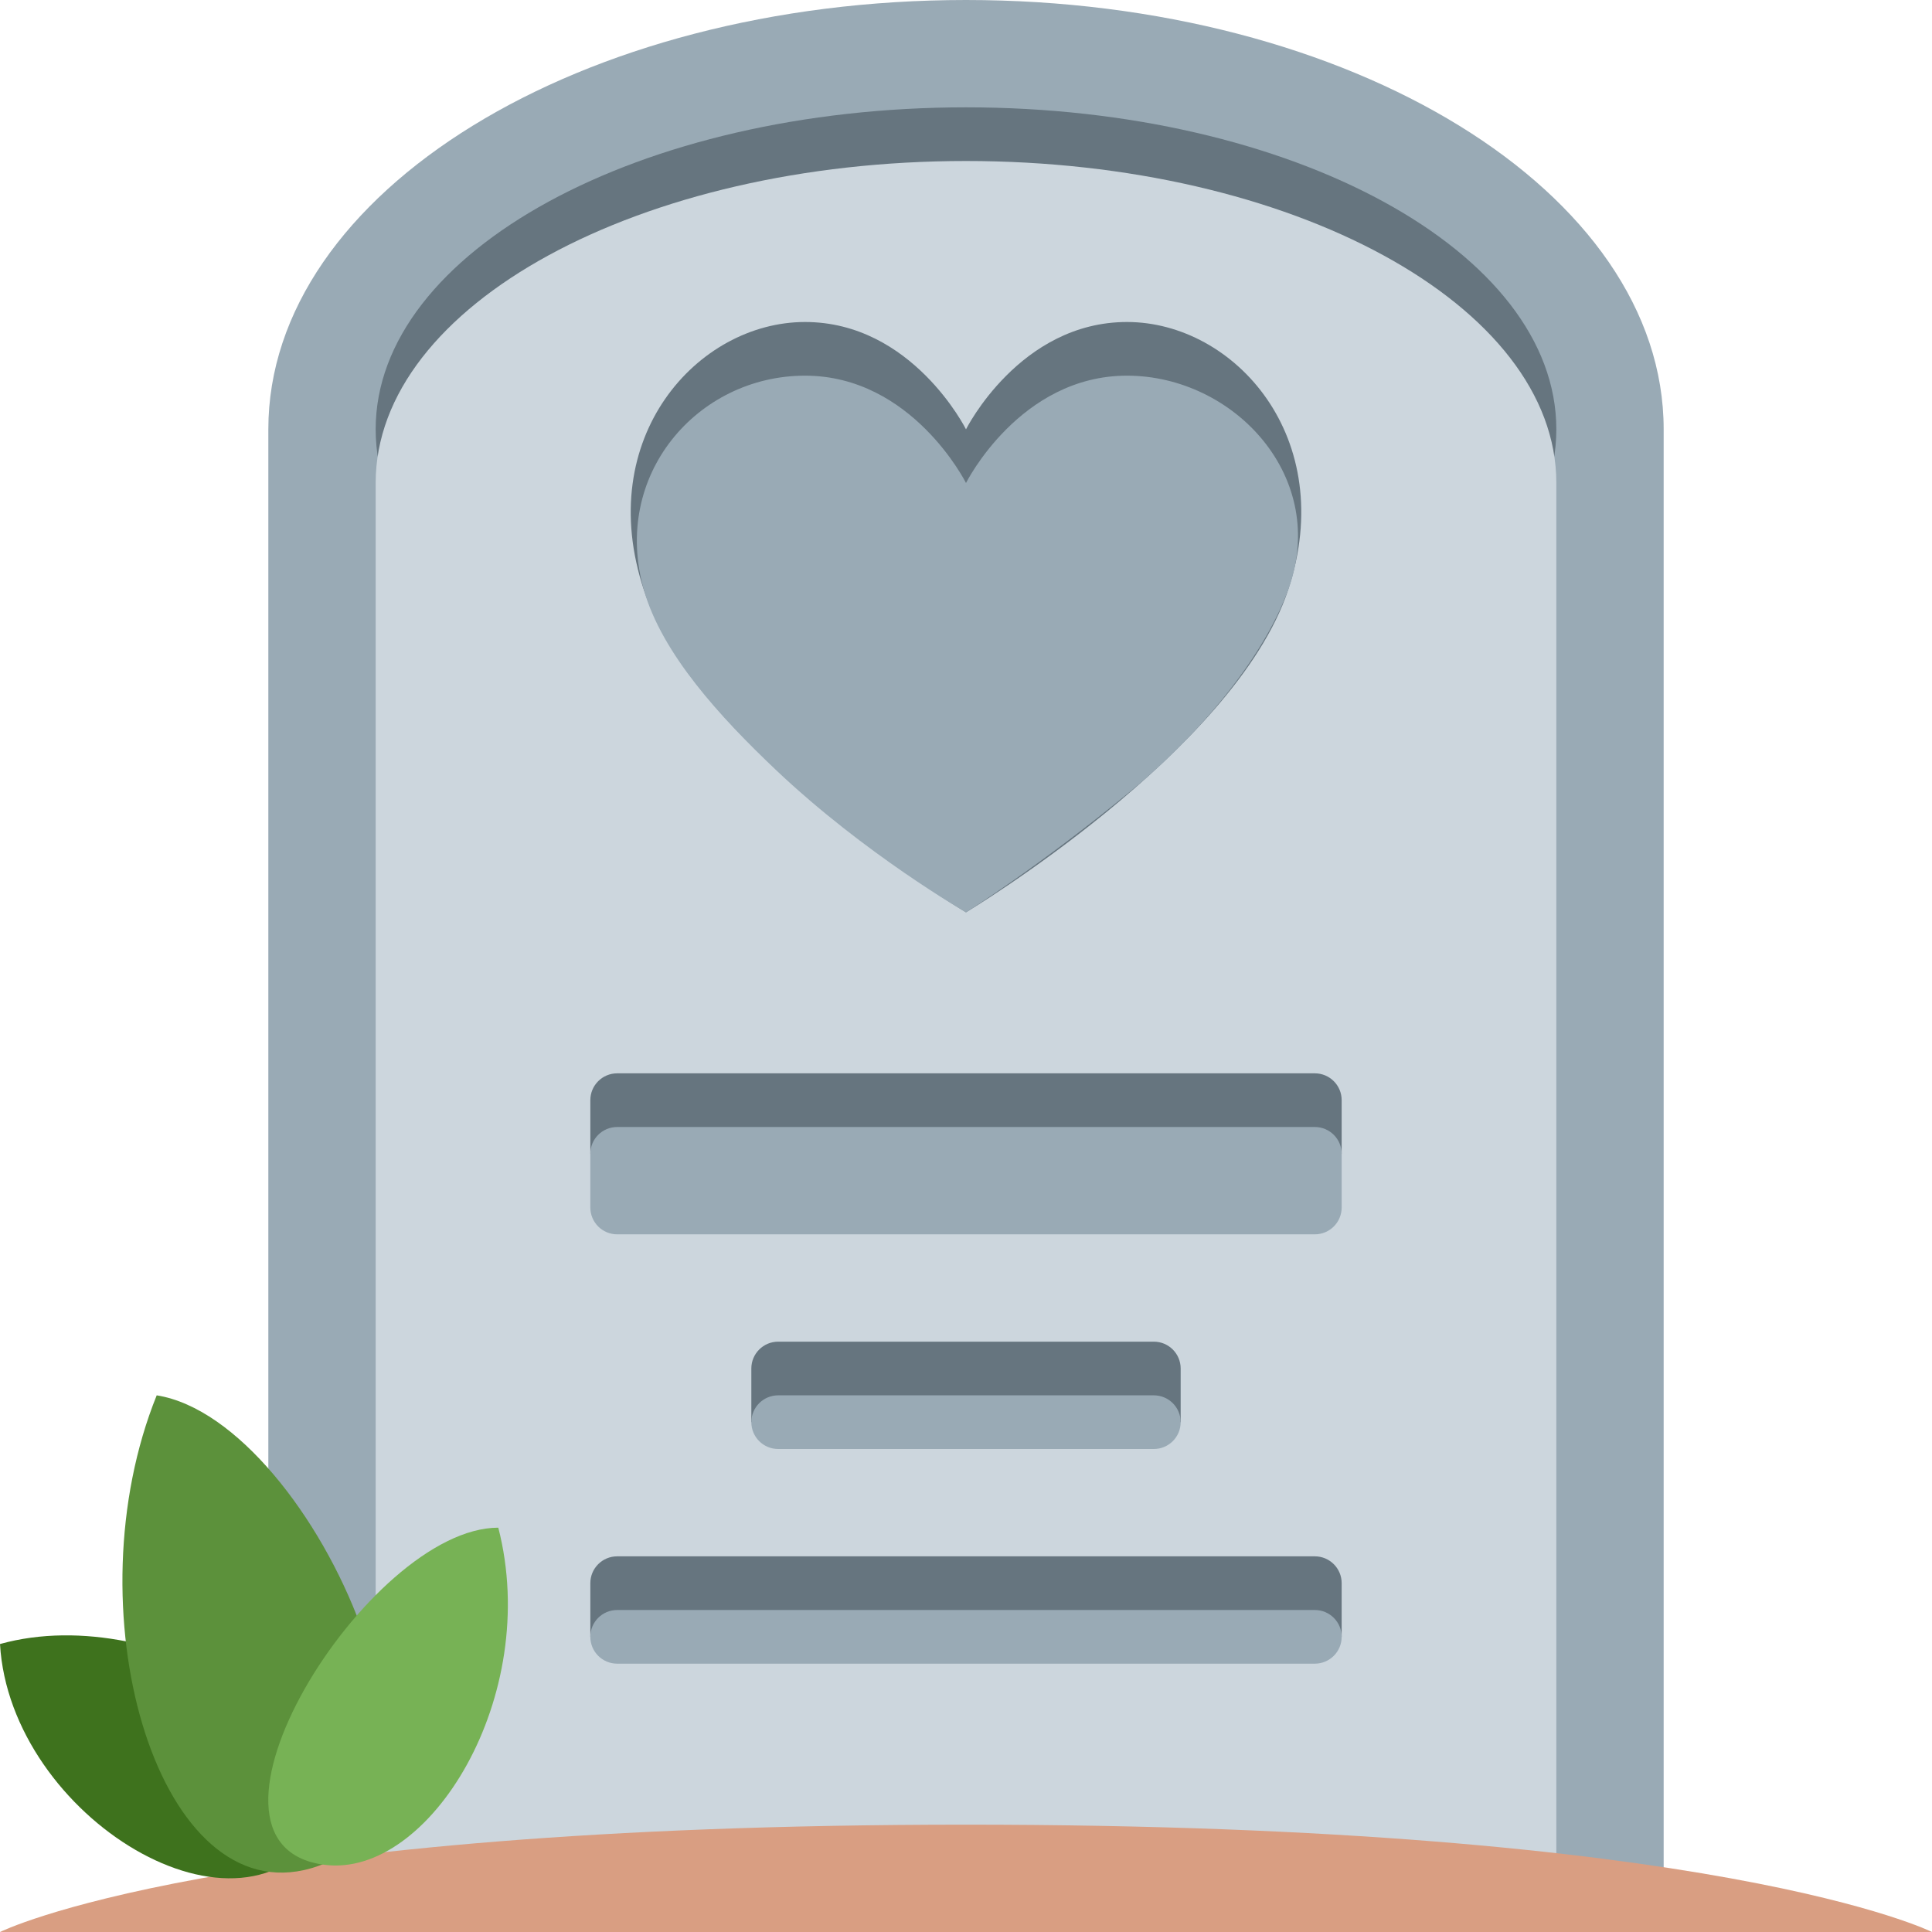
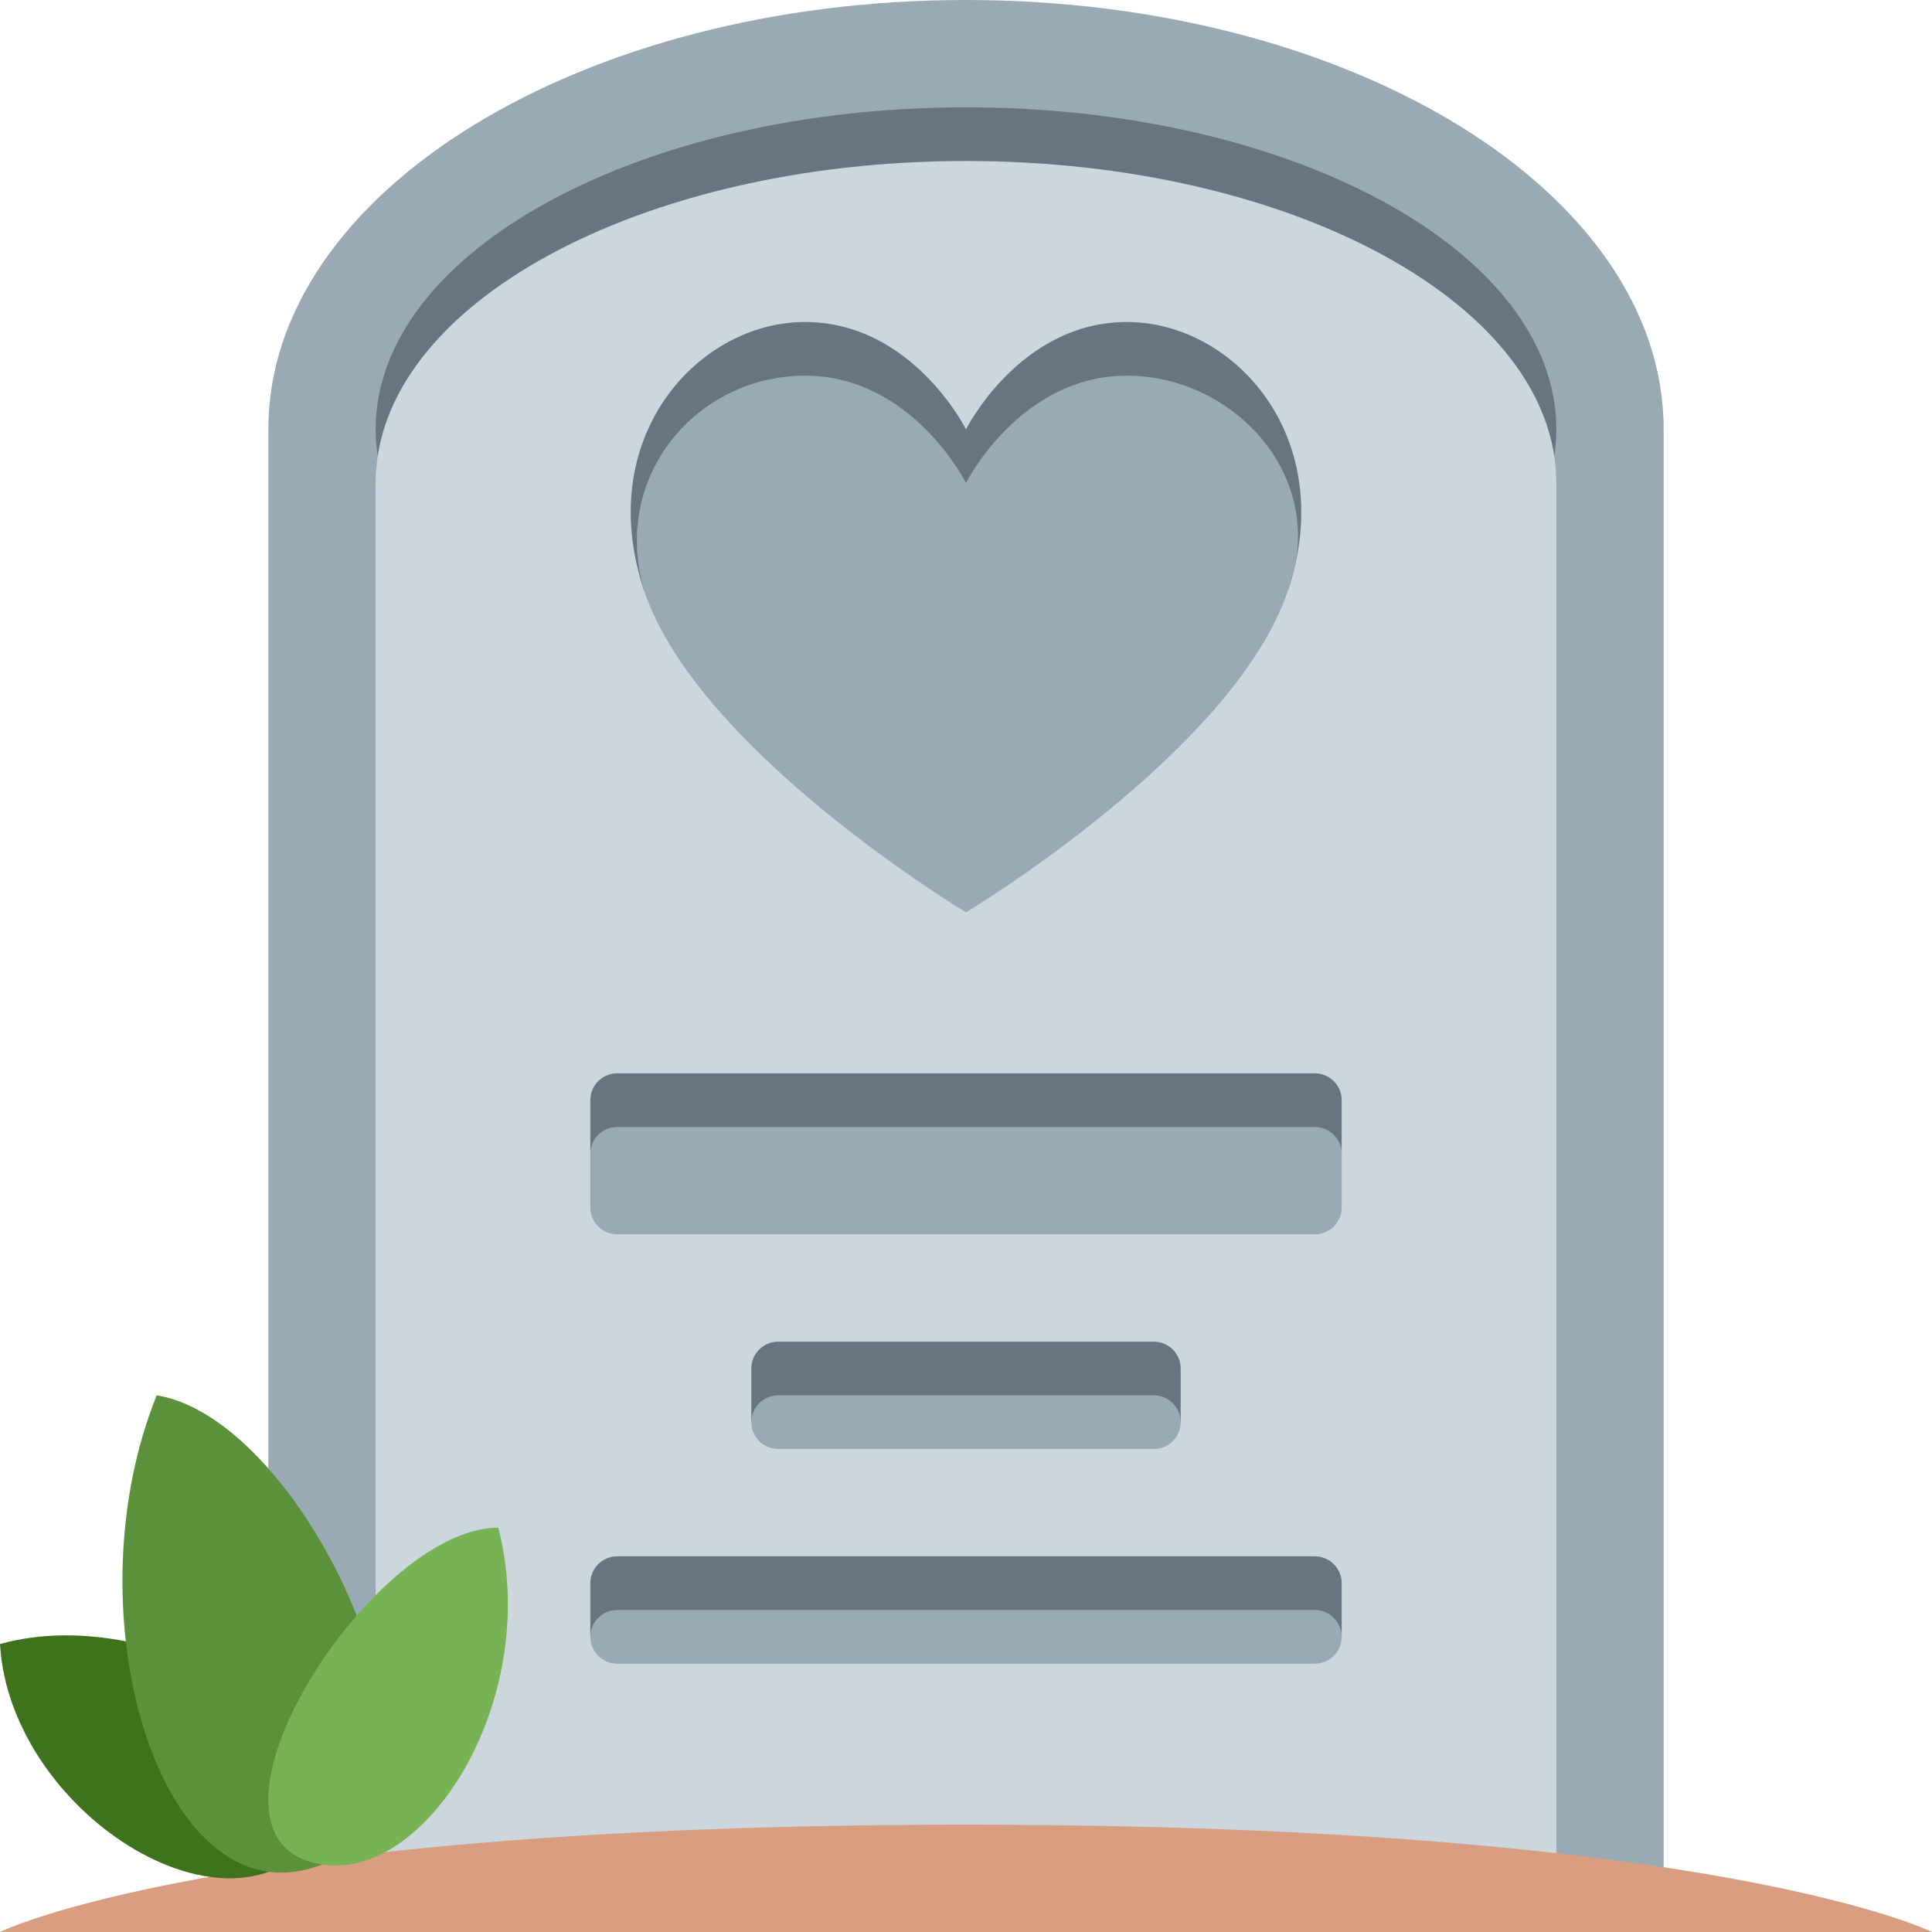
<svg xmlns="http://www.w3.org/2000/svg" viewBox="0 0 36 36">
  <path d="M 5,8 a 13,8 0 01 26,0 v27 h-26 v-27 Z" fill="#99aab5" />
  <ellipse cx="18" cy="8" rx="11" ry="6" fill="#66757F" />
  <path d="M 7,9 a 11,6 0 01 22,0 v26 h-22 v-26 Z" fill="#CCD6DD" />
  <path fill="#66757F" d="M 11,20.5 a 0.5,0.5 0 01 0.5,-0.5 h13 a 0.5,0.5 0 01 0.5,0.5 v1 l -0.5,0.5 h-13 l -0.5,-0.5 v-1 Z" />
  <path fill="#66757F" d="M 14,25.5 a 0.5,0.5 0 01 0.5,-0.5 h7 a 0.5,0.5 0 01 0.5,0.5 v1 h-8 v-1 Z" />
  <path fill="#66757F" d="M 11,29.5 a 0.5,0.5 0 01 0.5,-0.5 h13 a 0.5,0.5 0 01 0.5,0.5 v1 h-14 v-1 Z" />
-   <path d="M 18,8 s 1,-2 3,-2 s 3.949,2.154 3,5 c -1,3 -6,6 -6,6 s -5,-3 -6,-6 c -0.949,-2.846 1,-5 3,-5 s 3,2 3,2 Z" fill="#66757F" />
-   <path d="M 18,9 s 1,-2 3,-2 s 3.777,1.903 3,4 c -0.503,1.357 -1.759,2.771 -2.883,3.701 c -1.704,1.411 -3.117,2.299 -3.117,2.299 s -1.883,-1.08 -3.544,-2.655 c -1.046,-0.993 -2.116,-2.161 -2.456,-3.345 c -0.617,-2.149 1,-4 3,-4 s 3,2 3,2 Z" fill="#99aab5" />
+   <path d="M 18,8 s 1,-2 3,-2 s 3.949,2.154 3,5 h-12 c -0.949,-2.846 1,-5 3,-5 s 3,2 3,2 Z" fill="#66757F" />
+   <path d="M 18,9 s 1,-2 3,-2 s 3.777,1.903 3,4 c -1,3 -6,6 -6,6 s -5,-3 -6,-6 c -0.617,-2.149 1,-4 3,-4 s 3,2 3,2 Z" fill="#99aab5" />
  <rect x="11" y="21" width="14" height="2" rx="0.5" fill="#99aab5" />
  <rect x="14" y="26" width="8" height="1" rx="0.5" fill="#99aab5" />
  <rect x="11" y="30" width="14" height="1" rx="0.5" fill="#99aab5" />
  <path d="M 0,36 s 4,-2 18,-2 s 18,2 18,2 h-36 Z" fill="#D99E82" />
  <path d="M 6.045,33.999 c -1.511,2.524 -5.86,-0.145 -6.045,-3.365 c 3.023,-0.841 6.983,1.8 6.045,3.365 Z" fill="#3e721d" />
  <path d="M 5.661,34.847 c -2.766,0.61 -4.336,-4.896 -2.741,-8.847 c 2.965,0.473 6.268,8.068 2.741,8.847 Z" fill="#5c913b" />
  <path d="M 6.046,34.748 c -2.869,-0.371 0.809,-6.282 3.239,-6.282 c 0.809,3.141 -1.285,6.534 -3.239,6.282 Z" fill="#77b255" />
</svg>
